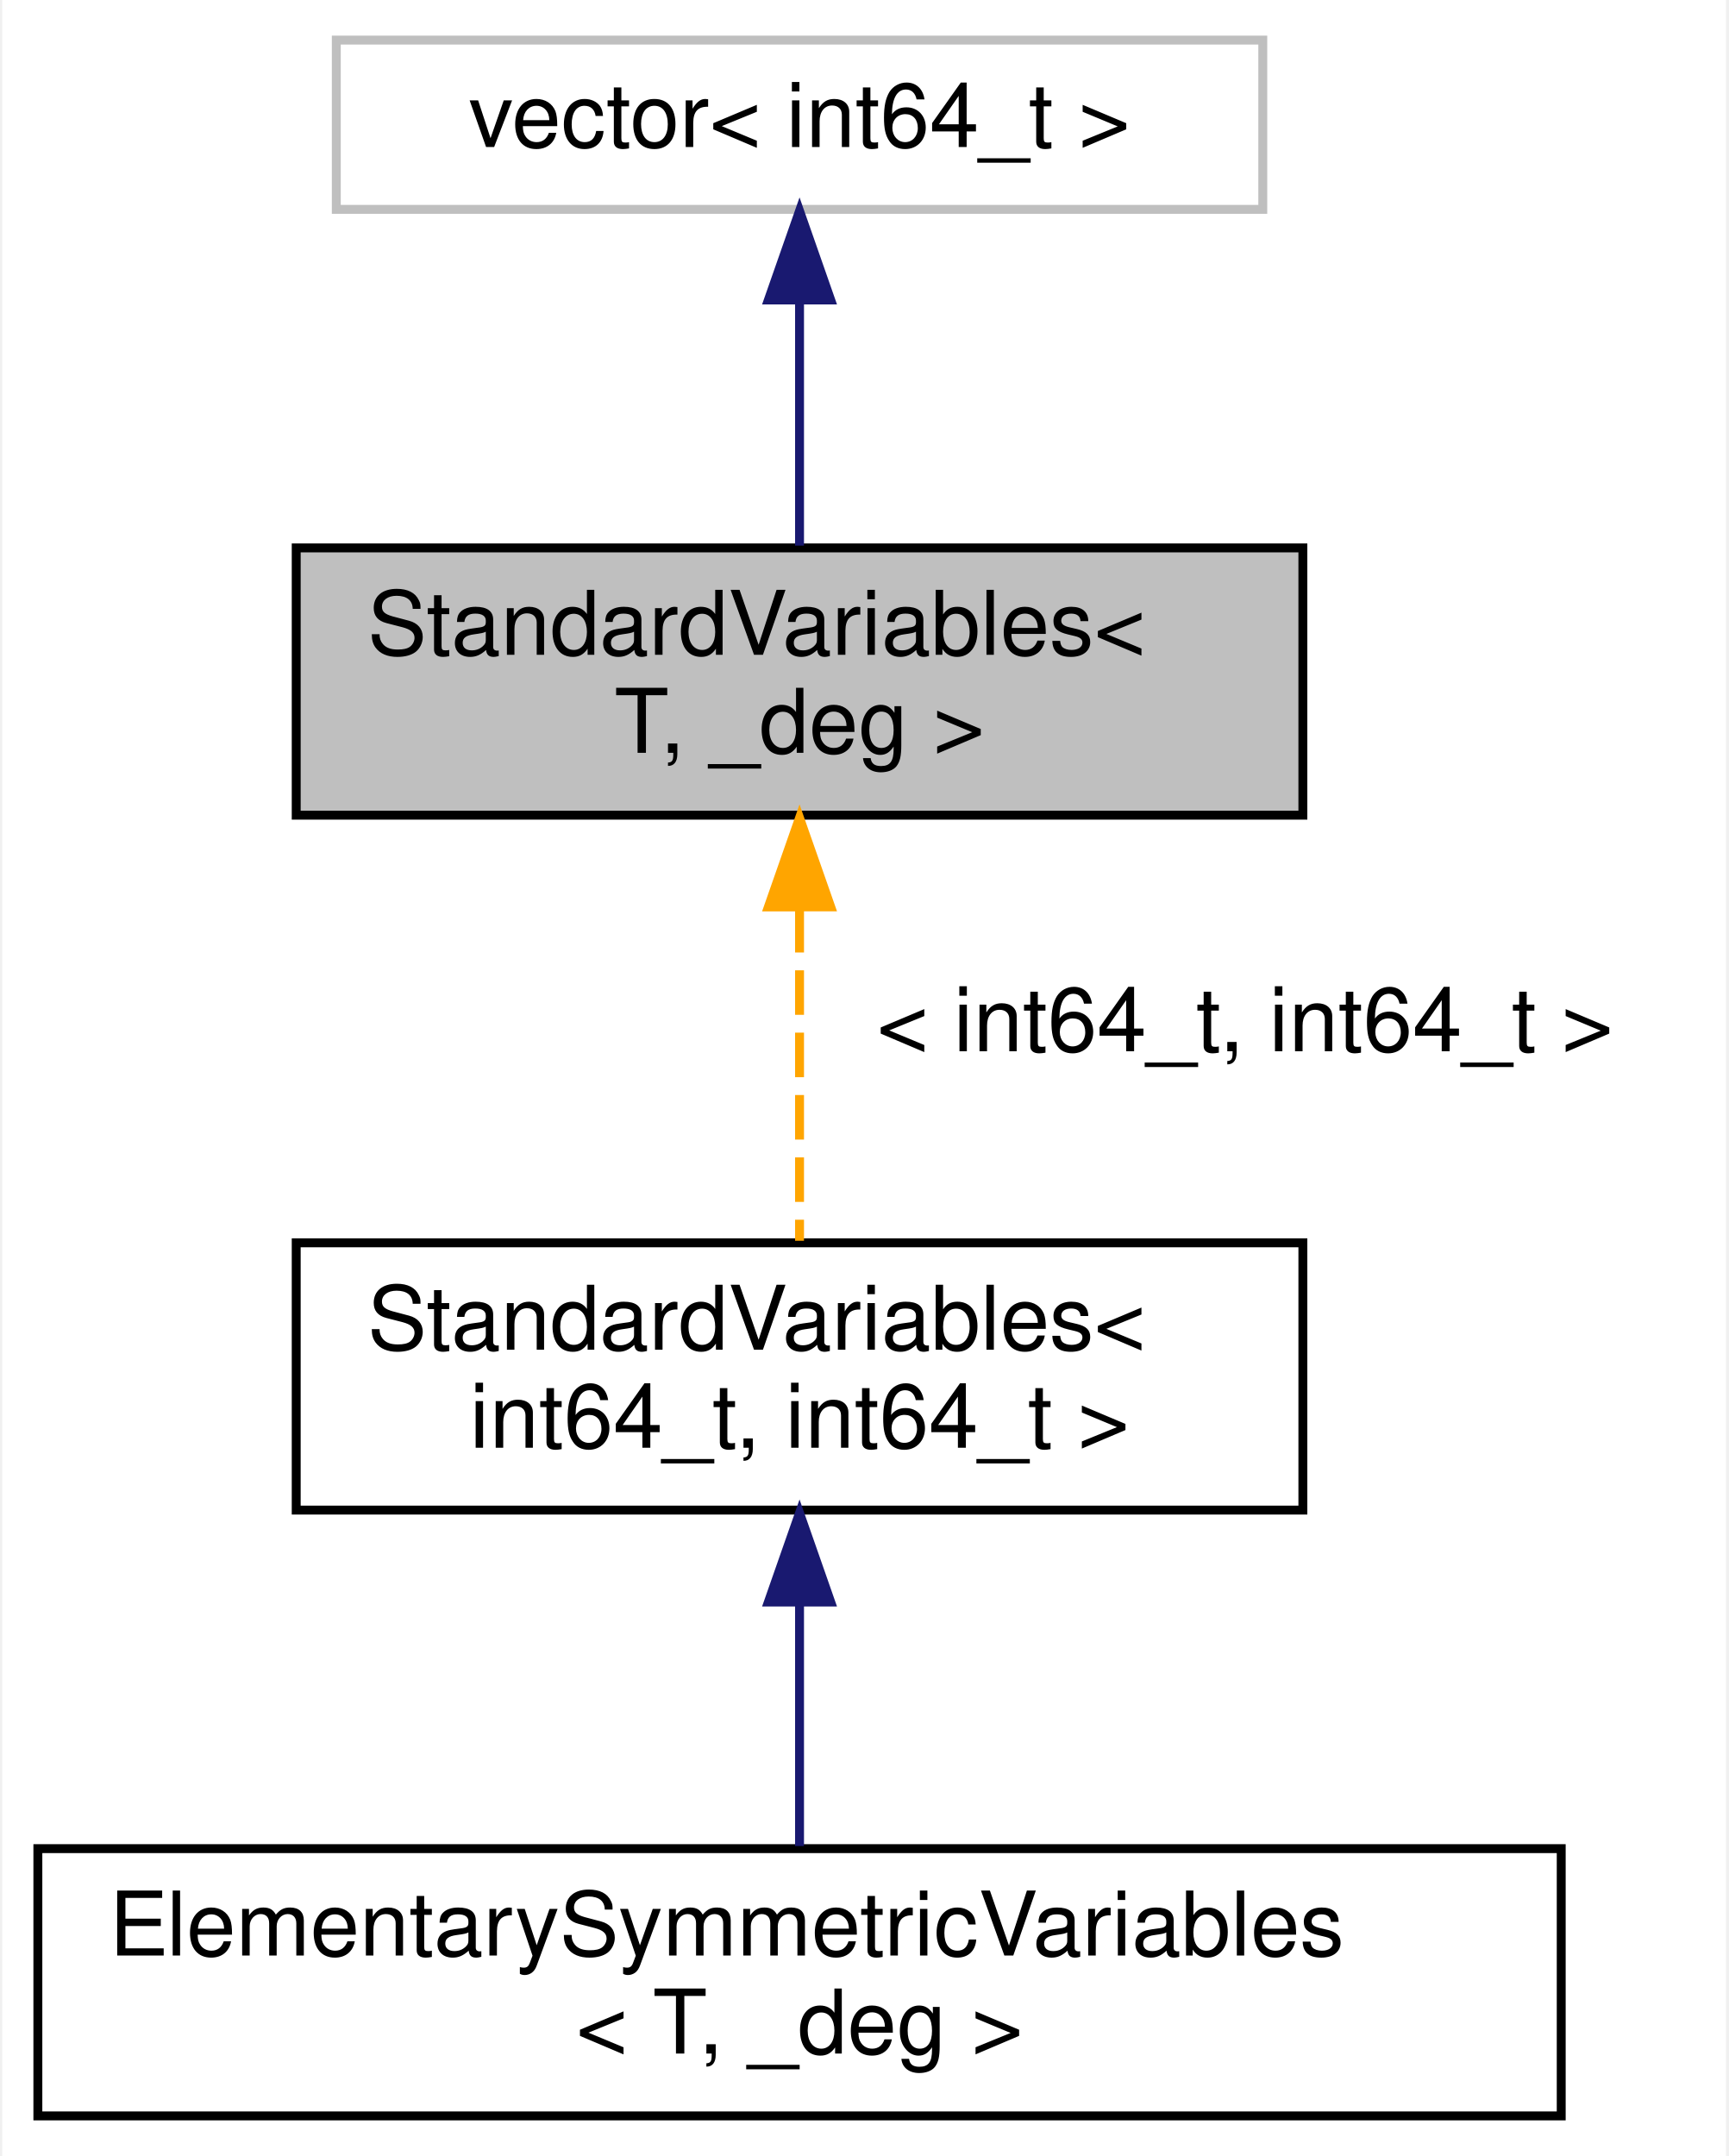
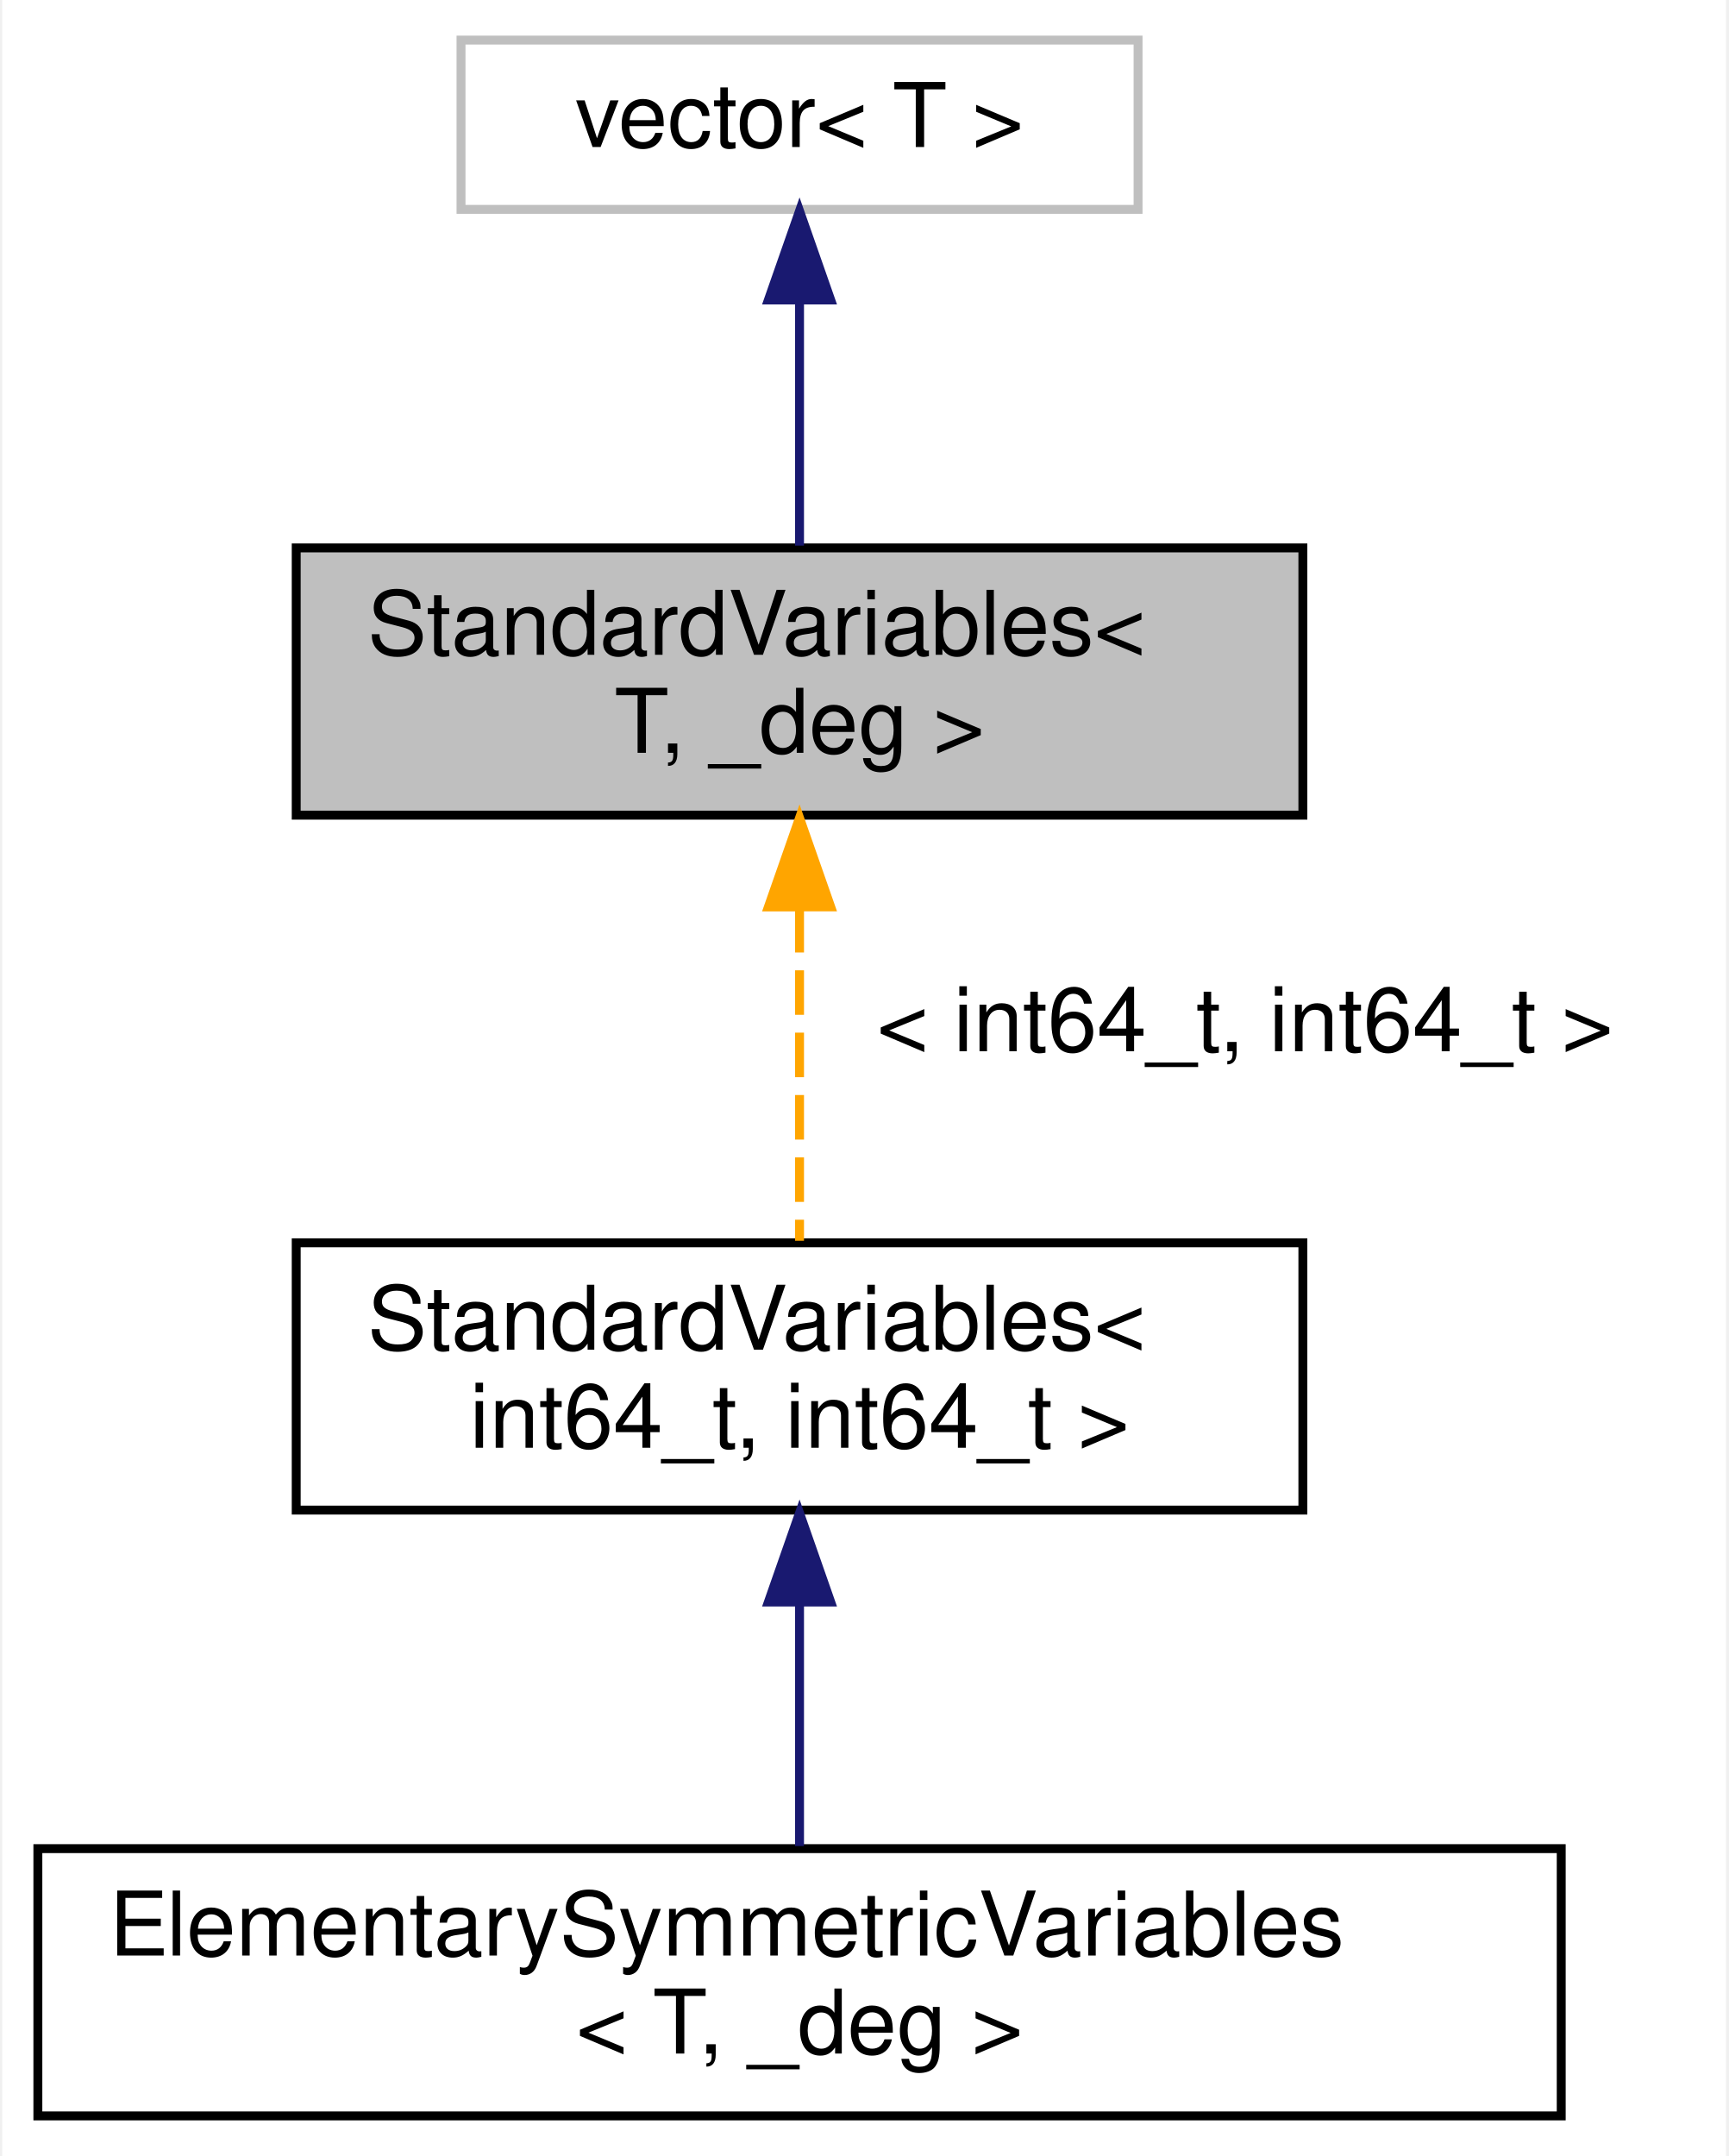
<svg xmlns="http://www.w3.org/2000/svg" xmlns:xlink="http://www.w3.org/1999/xlink" width="194pt" height="242pt" viewBox="0.00 0.00 193.50 242.00">
  <g id="graph0" class="graph" transform="scale(1 1) rotate(0) translate(4 238)">
    <polygon fill="white" stroke="transparent" points="-4,4 -4,-238 189.5,-238 189.5,4 -4,4" />
    <g id="node1" class="node">
      <g id="a_node1">
        <a xlink:title="The standard variables  in a polynomial, with  and no relations.">
          <polygon fill="#bfbfbf" stroke="black" points="29,-146.5 29,-176.5 142,-176.5 142,-146.5 29,-146.5" />
          <text text-anchor="start" x="37" y="-164.5" font-family="Helvetica,sans-Serif" font-size="10.00">StandardVariables&lt;</text>
          <text text-anchor="middle" x="85.5" y="-153.5" font-family="Helvetica,sans-Serif" font-size="10.00"> T, _deg &gt;</text>
        </a>
      </g>
    </g>
    <g id="node3" class="node">
      <g id="a_node3">
        <a xlink:href="structsymmp_1_1StandardVariables.html" target="_top" xlink:title=" ">
          <polygon fill="white" stroke="black" points="29,-68.5 29,-98.5 142,-98.5 142,-68.5 29,-68.5" />
          <text text-anchor="start" x="37" y="-86.5" font-family="Helvetica,sans-Serif" font-size="10.00">StandardVariables&lt;</text>
          <text text-anchor="middle" x="85.5" y="-75.5" font-family="Helvetica,sans-Serif" font-size="10.00"> int64_t, int64_t &gt;</text>
        </a>
      </g>
    </g>
    <g id="edge2" class="edge">
      <path fill="none" stroke="orange" stroke-dasharray="5,2" d="M85.5,-136.09C85.5,-123.76 85.5,-109.22 85.5,-98.73" />
      <polygon fill="orange" stroke="orange" points="82,-136.2 85.5,-146.2 89,-136.21 82,-136.2" />
      <text text-anchor="middle" x="135.5" y="-120" font-family="Helvetica,sans-Serif" font-size="10.00"> &lt; int64_t, int64_t &gt;</text>
    </g>
    <g id="node2" class="node">
      <g id="a_node2">
-         <a xlink:title="STL class.">
-           <polygon fill="white" stroke="#bfbfbf" points="33.5,-214.5 33.5,-233.5 137.5,-233.5 137.5,-214.5 33.5,-214.5" />
-           <text text-anchor="middle" x="85.5" y="-221.5" font-family="Helvetica,sans-Serif" font-size="10.00">vector&lt; int64_t &gt;</text>
+         <a xlink:title=" ">
+           <polygon fill="white" stroke="#bfbfbf" points="47.5,-214.5 47.5,-233.5 123.5,-233.5 123.5,-214.5 47.5,-214.5" />
+           <text text-anchor="middle" x="85.5" y="-221.5" font-family="Helvetica,sans-Serif" font-size="10.00">vector&lt; T &gt;</text>
        </a>
      </g>
    </g>
    <g id="edge1" class="edge">
      <path fill="none" stroke="midnightblue" d="M85.5,-204.22C85.5,-195.36 85.5,-184.96 85.5,-176.76" />
      <polygon fill="midnightblue" stroke="midnightblue" points="82,-204.33 85.5,-214.33 89,-204.33 82,-204.33" />
    </g>
    <g id="node4" class="node">
      <g id="a_node4">
        <a xlink:href="structsymmp_1_1ElementarySymmetricVariables.html" target="_top" xlink:title="Variables  of degrees .">
          <polygon fill="white" stroke="black" points="0,-0.5 0,-30.5 171,-30.5 171,-0.5 0,-0.5" />
          <text text-anchor="start" x="8" y="-18.5" font-family="Helvetica,sans-Serif" font-size="10.00">ElementarySymmetricVariables</text>
          <text text-anchor="middle" x="85.5" y="-7.5" font-family="Helvetica,sans-Serif" font-size="10.00">&lt; T, _deg &gt;</text>
        </a>
      </g>
    </g>
    <g id="edge3" class="edge">
      <path fill="none" stroke="midnightblue" d="M85.5,-58.03C85.5,-48.86 85.5,-38.74 85.5,-30.79" />
      <polygon fill="midnightblue" stroke="midnightblue" points="82,-58.18 85.5,-68.18 89,-58.18 82,-58.18" />
    </g>
  </g>
</svg>
